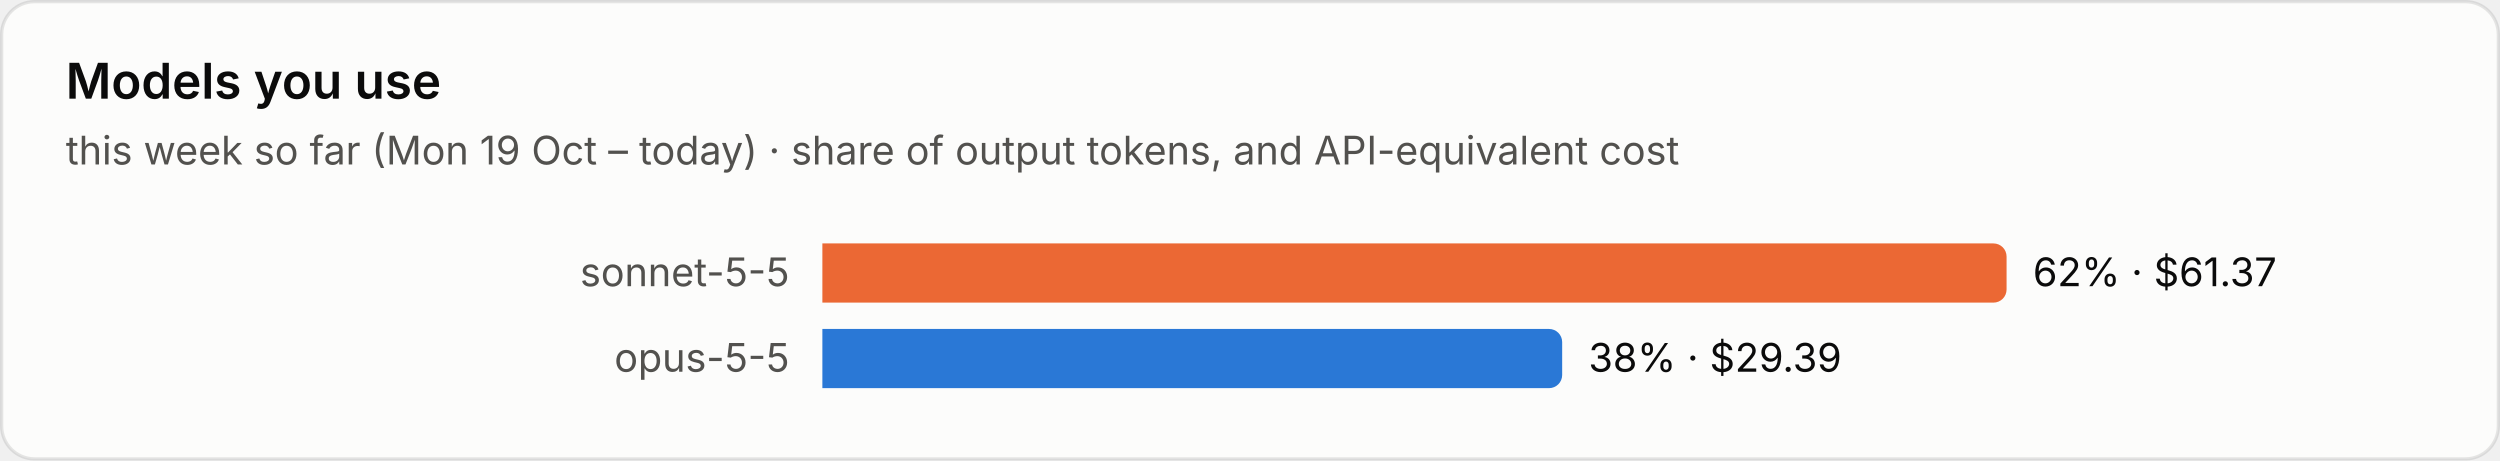
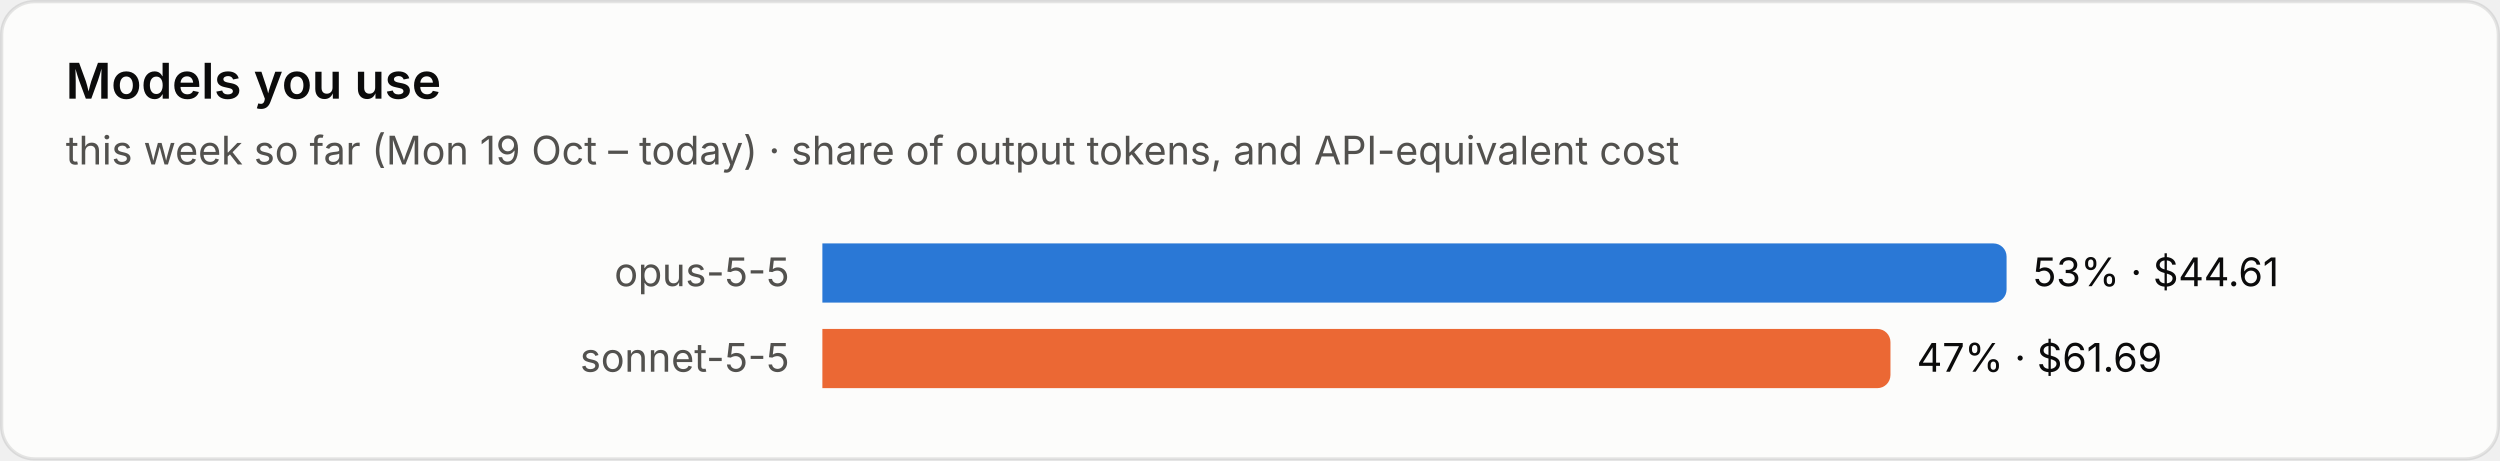
<svg xmlns="http://www.w3.org/2000/svg" viewBox="0 0 760 140" width="760" height="140" role="img" aria-label="Models you use">
  <style>text{font-family:system-ui,-apple-system,"Segoe UI",sans-serif;font-variant-numeric:tabular-nums}.bg{fill:#fcfcfb;stroke:rgba(11,11,11,.10)}.tp{fill:#0b0b0b}.ts{fill:#52514e}.tm{fill:#898781}.grid{stroke:#e1e0d9;stroke-width:1}.base{stroke:#c3c2b7;stroke-width:1}.so{fill:#b5b3ad}.lo{stroke:#b5b3ad}.qe{fill:#f0efec}.ring{stroke:#fcfcfb}.area{fill-opacity:.1}.s0{fill:#2a78d6}.l0{stroke:#2a78d6}.s1{fill:#eb6834}.l1{stroke:#eb6834}.s2{fill:#1baf7a}.l2{stroke:#1baf7a}.s3{fill:#eda100}.l3{stroke:#eda100}.s4{fill:#e87ba4}.l4{stroke:#e87ba4}.s5{fill:#008300}.l5{stroke:#008300}.s6{fill:#4a3aa7}.l6{stroke:#4a3aa7}.s7{fill:#e34948}.l7{stroke:#e34948}.q0{fill:#cde2fb}.q1{fill:#9ec5f4}.q2{fill:#6da7ec}.q3{fill:#3987e5}.q4{fill:#256abf}.q5{fill:#184f95}.q6{fill:#0d366b}.r0{fill:#f8d4d4}.r1{fill:#ec8f8f}.r2{fill:#c42f2f}.a0{fill:#fbe3e3}.a1{fill:#f5b8b8}.a2{fill:#ec8f8f}.a3{fill:#d65252}.a4{fill:#a82525}.tq0{fill:#0b0b0b}.tq1{fill:#0b0b0b}.tq2{fill:#0b0b0b}.tq3{fill:#ffffff}.tq4{fill:#ffffff}.tq5{fill:#ffffff}.tq6{fill:#ffffff}.tr0{fill:#0b0b0b}.tr1{fill:#0b0b0b}.tr2{fill:#ffffff}.ta0{fill:#0b0b0b}.ta1{fill:#0b0b0b}.ta2{fill:#0b0b0b}.ta3{fill:#ffffff}.ta4{fill:#ffffff}.tw{fill:#ffffff}@media (prefers-color-scheme:dark){.bg{fill:#1a1a19;stroke:rgba(255,255,255,.10)}.tp{fill:#fff}.ts{fill:#c3c2b7}.tm{fill:#898781}.grid{stroke:#2c2c2a}.base{stroke:#383835}.so{fill:#5c5b57}.lo{stroke:#5c5b57}.qe{fill:#262624}.ring{stroke:#1a1a19}.s0{fill:#3987e5}.l0{stroke:#3987e5}.s1{fill:#d95926}.l1{stroke:#d95926}.s2{fill:#199e70}.l2{stroke:#199e70}.s3{fill:#c98500}.l3{stroke:#c98500}.s4{fill:#d55181}.l4{stroke:#d55181}.s5{fill:#008300}.l5{stroke:#008300}.s6{fill:#9085e9}.l6{stroke:#9085e9}.s7{fill:#e66767}.l7{stroke:#e66767}.q0{fill:#16263a}.q1{fill:#123a66}.q2{fill:#184f95}.q3{fill:#256abf}.q4{fill:#3987e5}.q5{fill:#6da7ec}.q6{fill:#b7d3f6}.r0{fill:#4a2023}.r1{fill:#8c2c2f}.r2{fill:#e25555}.a0{fill:#3a1a1c}.a1{fill:#5e2427}.a2{fill:#8c2c2f}.a3{fill:#c43c3f}.a4{fill:#f07070}.tq0{fill:#ffffff}.tq1{fill:#ffffff}.tq2{fill:#ffffff}.tq3{fill:#ffffff}.tq4{fill:#ffffff}.tq5{fill:#0b0b0b}.tq6{fill:#0b0b0b}.tr0{fill:#ffffff}.tr1{fill:#ffffff}.tr2{fill:#ffffff}.ta0{fill:#ffffff}.ta1{fill:#ffffff}.ta2{fill:#ffffff}.ta3{fill:#ffffff}.ta4{fill:#0b0b0b}.tw{fill:#ffffff}}</style>
  <rect class="bg" x=".5" y=".5" width="759" height="139" rx="10" />
  <text class="tp" x="20" y="30" font-size="15" font-weight="600">Models you use</text>
  <text class="ts" x="20" y="50" font-size="12">this week so far (Mon 19 Oct – today) · share of output tokens, and API-equivalent cost</text>
-   <text class="ts" x="240" y="87.0" font-size="12" text-anchor="end">sonnet-5-5</text>
-   <path class="s1" d="M250 74h356.0a4 4 0 0 1 4 4v10a4 4 0 0 1-4 4h-356.0z" />
-   <text class="tp" x="618.0" y="87.0" font-size="12">62% · $61.37</text>
-   <text class="ts" x="240" y="113.0" font-size="12" text-anchor="end">opus-5-5</text>
-   <path class="s0" d="M250 100h220.9a4 4 0 0 1 4 4v10a4 4 0 0 1-4 4h-220.9z" />
-   <text class="tp" x="482.9" y="113.0" font-size="12">38% · $29.39</text>
+   <text class="ts" x="240" y="87.0" font-size="12" text-anchor="end">opus-5-5</text>
+   <path class="s0" d="M250 74h356.0a4 4 0 0 1 4 4v10a4 4 0 0 1-4 4h-356.0z" />
+   <text class="tp" x="618.0" y="87.0" font-size="12">53% · $44.61</text>
+   <text class="ts" x="240" y="113.0" font-size="12" text-anchor="end">sonnet-5-5</text>
+   <path class="s1" d="M250 100h320.7a4 4 0 0 1 4 4v10a4 4 0 0 1-4 4h-320.7z" />
+   <text class="tp" x="582.7" y="113.0" font-size="12">47% · $61.69</text>
</svg>
